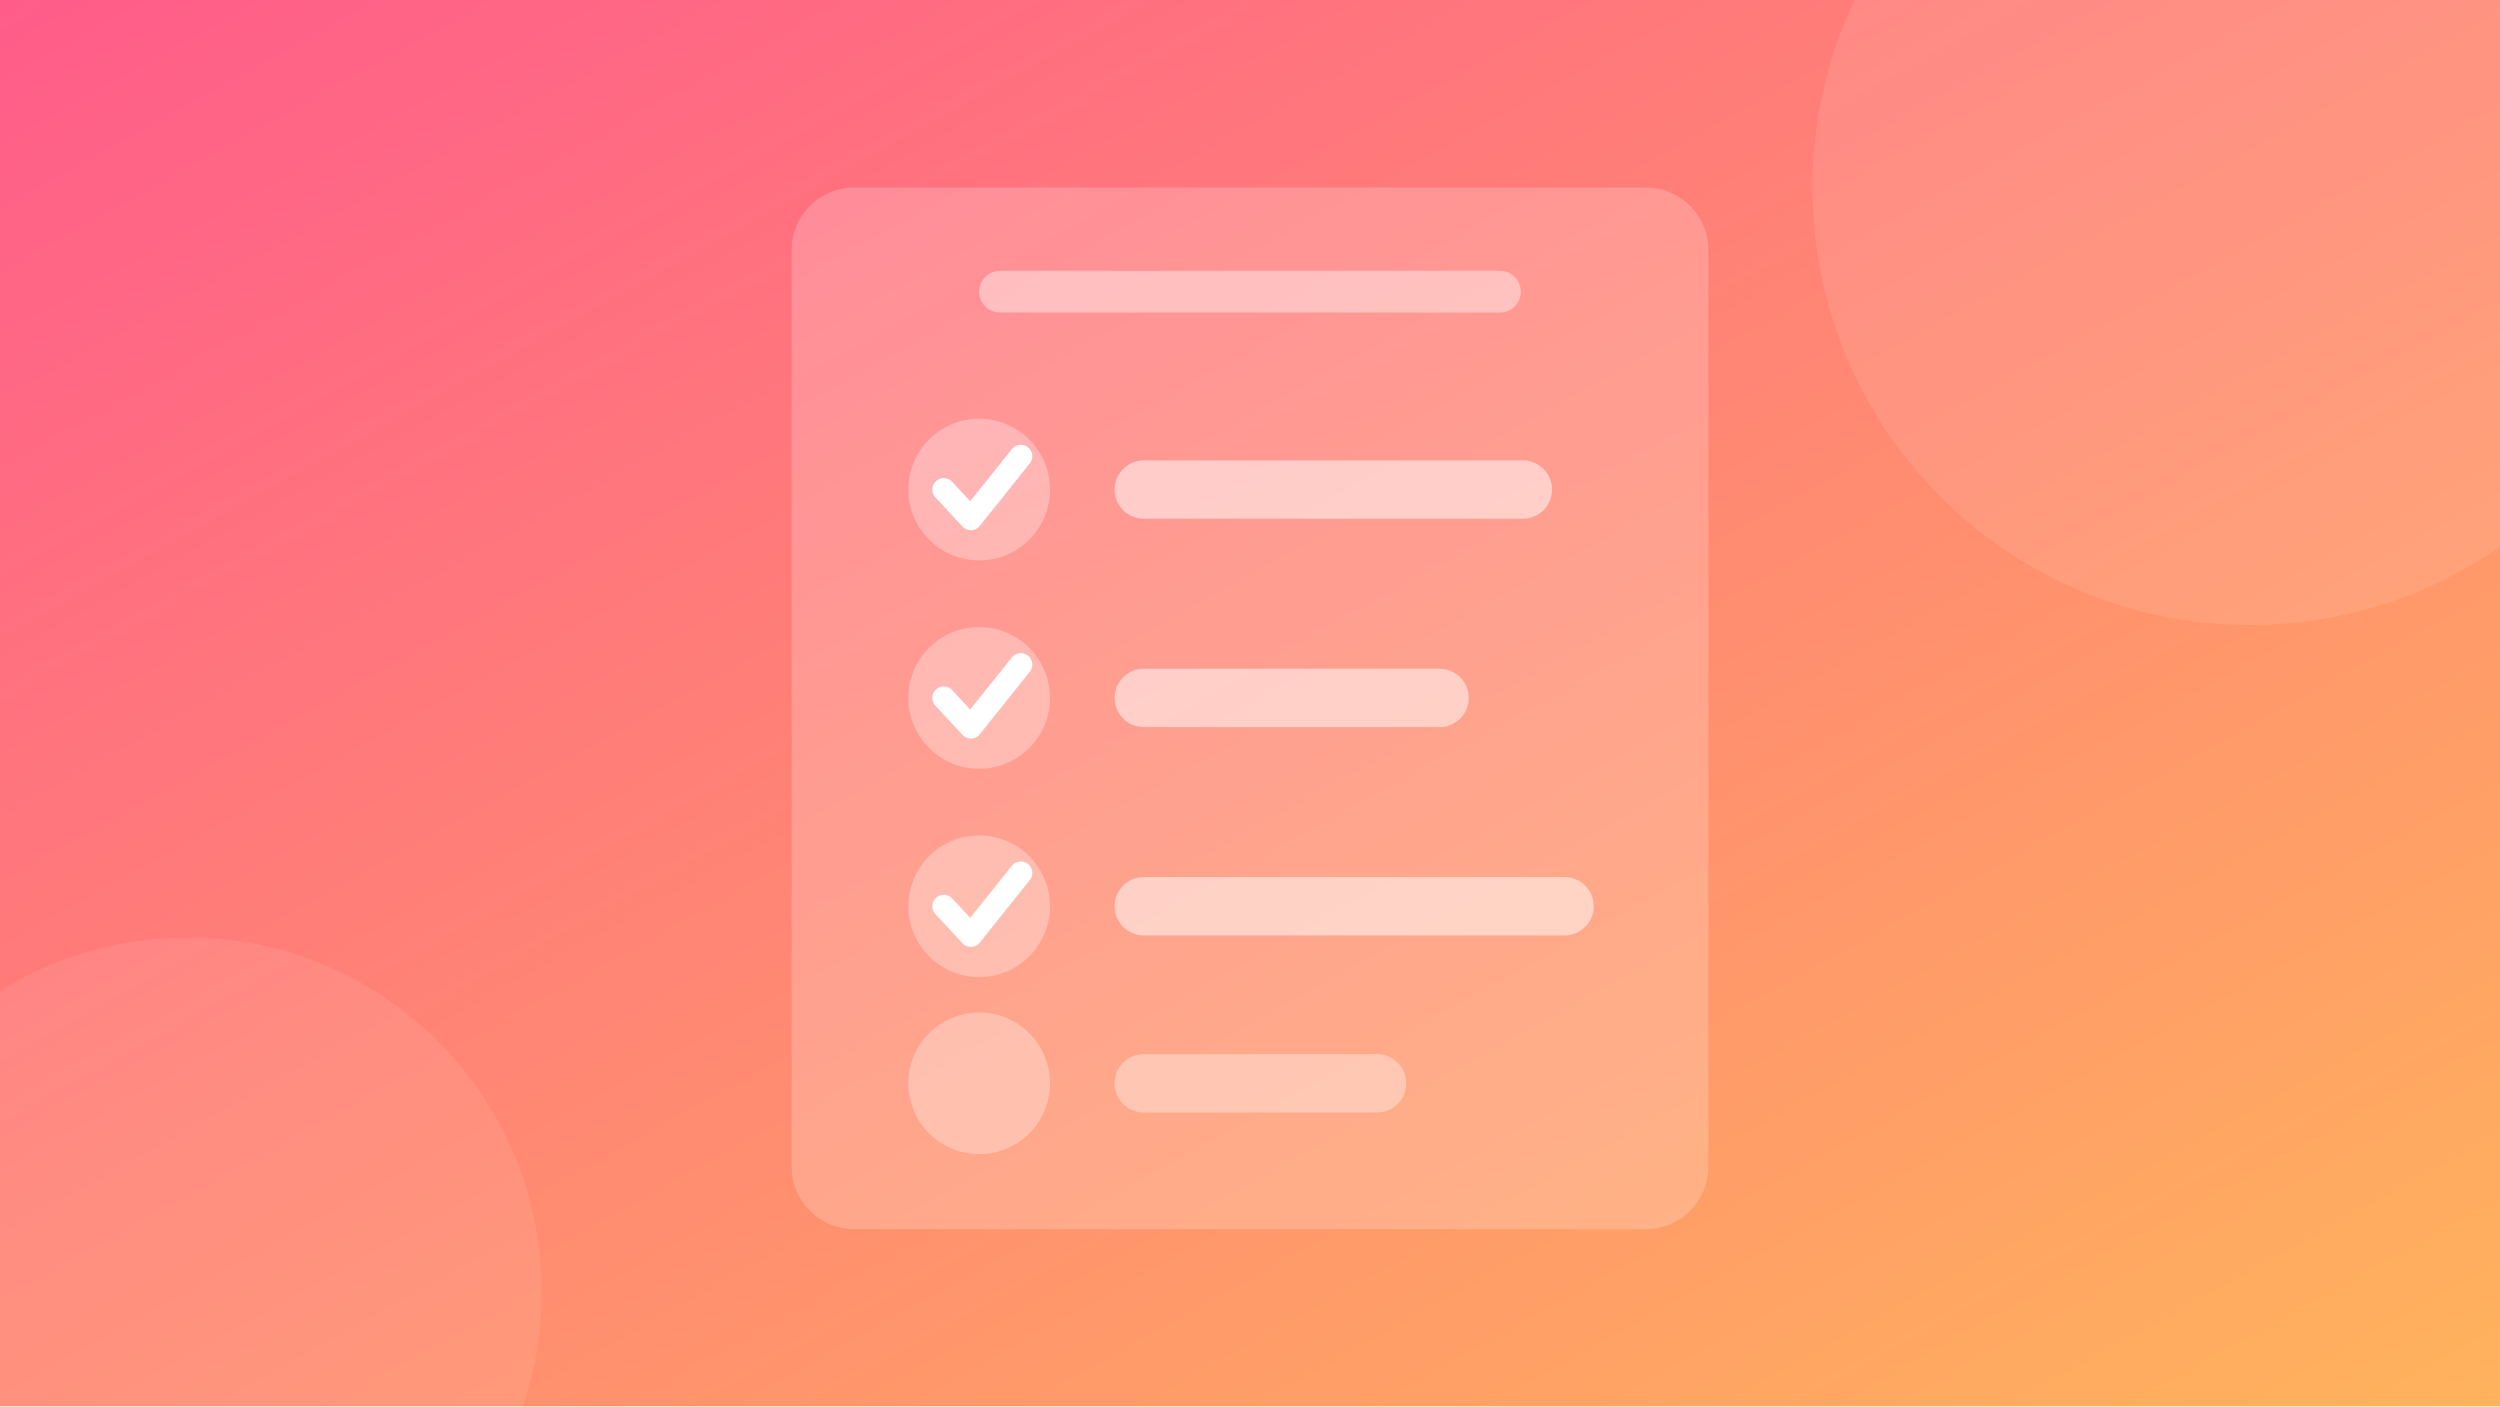
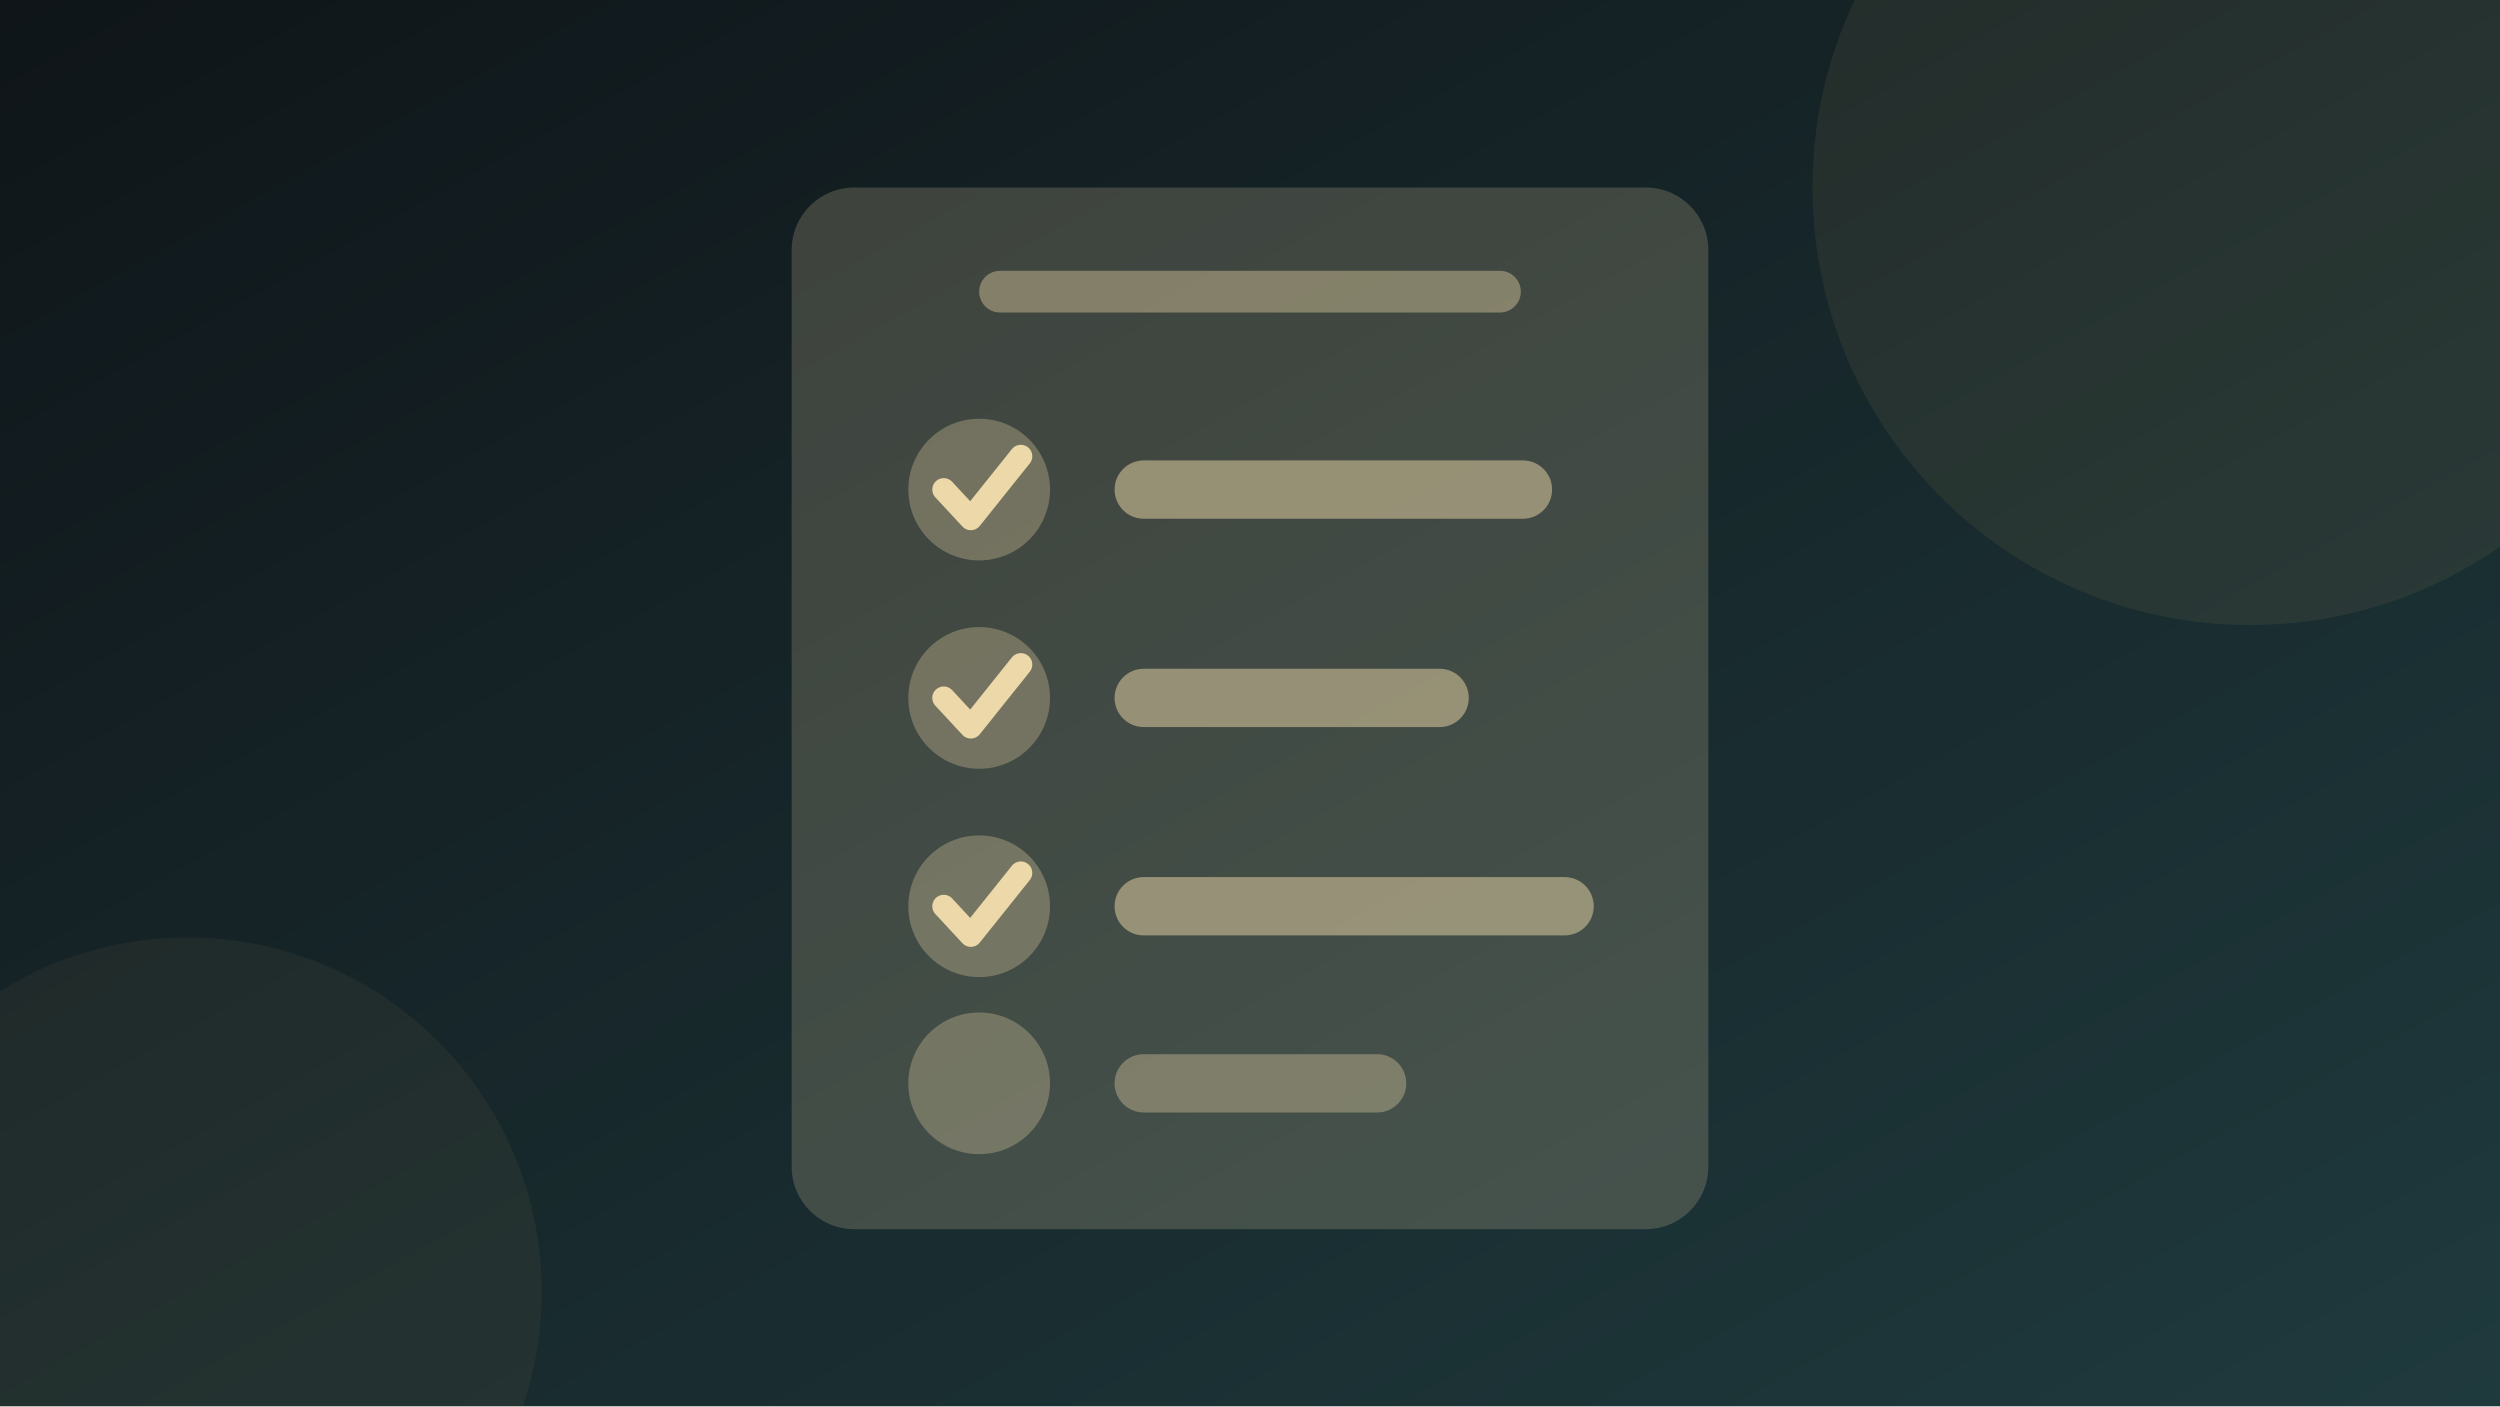
<svg xmlns="http://www.w3.org/2000/svg" viewBox="0 0 1200 675" role="img" aria-label="Checklist of screenshots to include in a Vercel project submission">
  <defs>
    <linearGradient id="g" x1="0" y1="0" x2="1" y2="1">
-       <stop offset="0" stop-color="#ff5c8a" />
-       <stop offset="1" stop-color="#ffb35c" />
+       <stop offset="0" stop-color="#0f1519" />
+       <stop offset="1" stop-color="#1f3a3d" />
    </linearGradient>
  </defs>
  <rect width="1200" height="675" fill="url(#g)" />
-   <circle cx="1080" cy="90" r="210" fill="#fff" opacity=".1" />
-   <circle cx="90" cy="620" r="170" fill="#fff" opacity=".08" />
-   <rect x="380" y="90" width="440" height="500" rx="30" fill="#fff" opacity=".2" />
-   <rect x="470" y="130" width="260" height="20" rx="10" fill="#fff" opacity=".4" />
-   <circle cx="470" cy="235" r="34" fill="#fff" opacity=".3" />
-   <polyline points="453,235 466,249 490,219" stroke="#fff" fill="none" stroke-linecap="round" stroke-linejoin="round" stroke-width="11" />
-   <rect x="535" y="221" width="210" height="28" rx="14" fill="#fff" opacity=".5" />
-   <circle cx="470" cy="335" r="34" fill="#fff" opacity=".3" />
-   <polyline points="453,335 466,349 490,319" stroke="#fff" fill="none" stroke-linecap="round" stroke-linejoin="round" stroke-width="11" />
-   <rect x="535" y="321" width="170" height="28" rx="14" fill="#fff" opacity=".5" />
-   <circle cx="470" cy="435" r="34" fill="#fff" opacity=".3" />
-   <polyline points="453,435 466,449 490,419" stroke="#fff" fill="none" stroke-linecap="round" stroke-linejoin="round" stroke-width="11" />
-   <rect x="535" y="421" width="230" height="28" rx="14" fill="#fff" opacity=".5" />
-   <circle cx="470" cy="520" r="34" fill="#fff" opacity=".3" />
-   <rect x="535" y="506" width="140" height="28" rx="14" fill="#fff" opacity=".35" />
+   <circle cx="1080" cy="90" r="210" fill="#d4b06a" opacity=".08" />
+   <circle cx="90" cy="620" r="170" fill="#d4b06a" opacity=".06" />
+   <rect x="380" y="90" width="440" height="500" rx="30" fill="#ecd8a8" opacity=".2" />
+   <rect x="470" y="130" width="260" height="20" rx="10" fill="#ecd8a8" opacity=".4" />
+   <circle cx="470" cy="235" r="34" fill="#ecd8a8" opacity=".3" />
+   <polyline points="453,235 466,249 490,219" stroke="#ecd8a8" fill="none" stroke-linecap="round" stroke-linejoin="round" stroke-width="11" />
+   <rect x="535" y="221" width="210" height="28" rx="14" fill="#ecd8a8" opacity=".5" />
+   <circle cx="470" cy="335" r="34" fill="#ecd8a8" opacity=".3" />
+   <polyline points="453,335 466,349 490,319" stroke="#ecd8a8" fill="none" stroke-linecap="round" stroke-linejoin="round" stroke-width="11" />
+   <rect x="535" y="321" width="170" height="28" rx="14" fill="#ecd8a8" opacity=".5" />
+   <circle cx="470" cy="435" r="34" fill="#ecd8a8" opacity=".3" />
+   <polyline points="453,435 466,449 490,419" stroke="#ecd8a8" fill="none" stroke-linecap="round" stroke-linejoin="round" stroke-width="11" />
+   <rect x="535" y="421" width="230" height="28" rx="14" fill="#ecd8a8" opacity=".5" />
+   <circle cx="470" cy="520" r="34" fill="#ecd8a8" opacity=".3" />
+   <rect x="535" y="506" width="140" height="28" rx="14" fill="#ecd8a8" opacity=".35" />
</svg>
